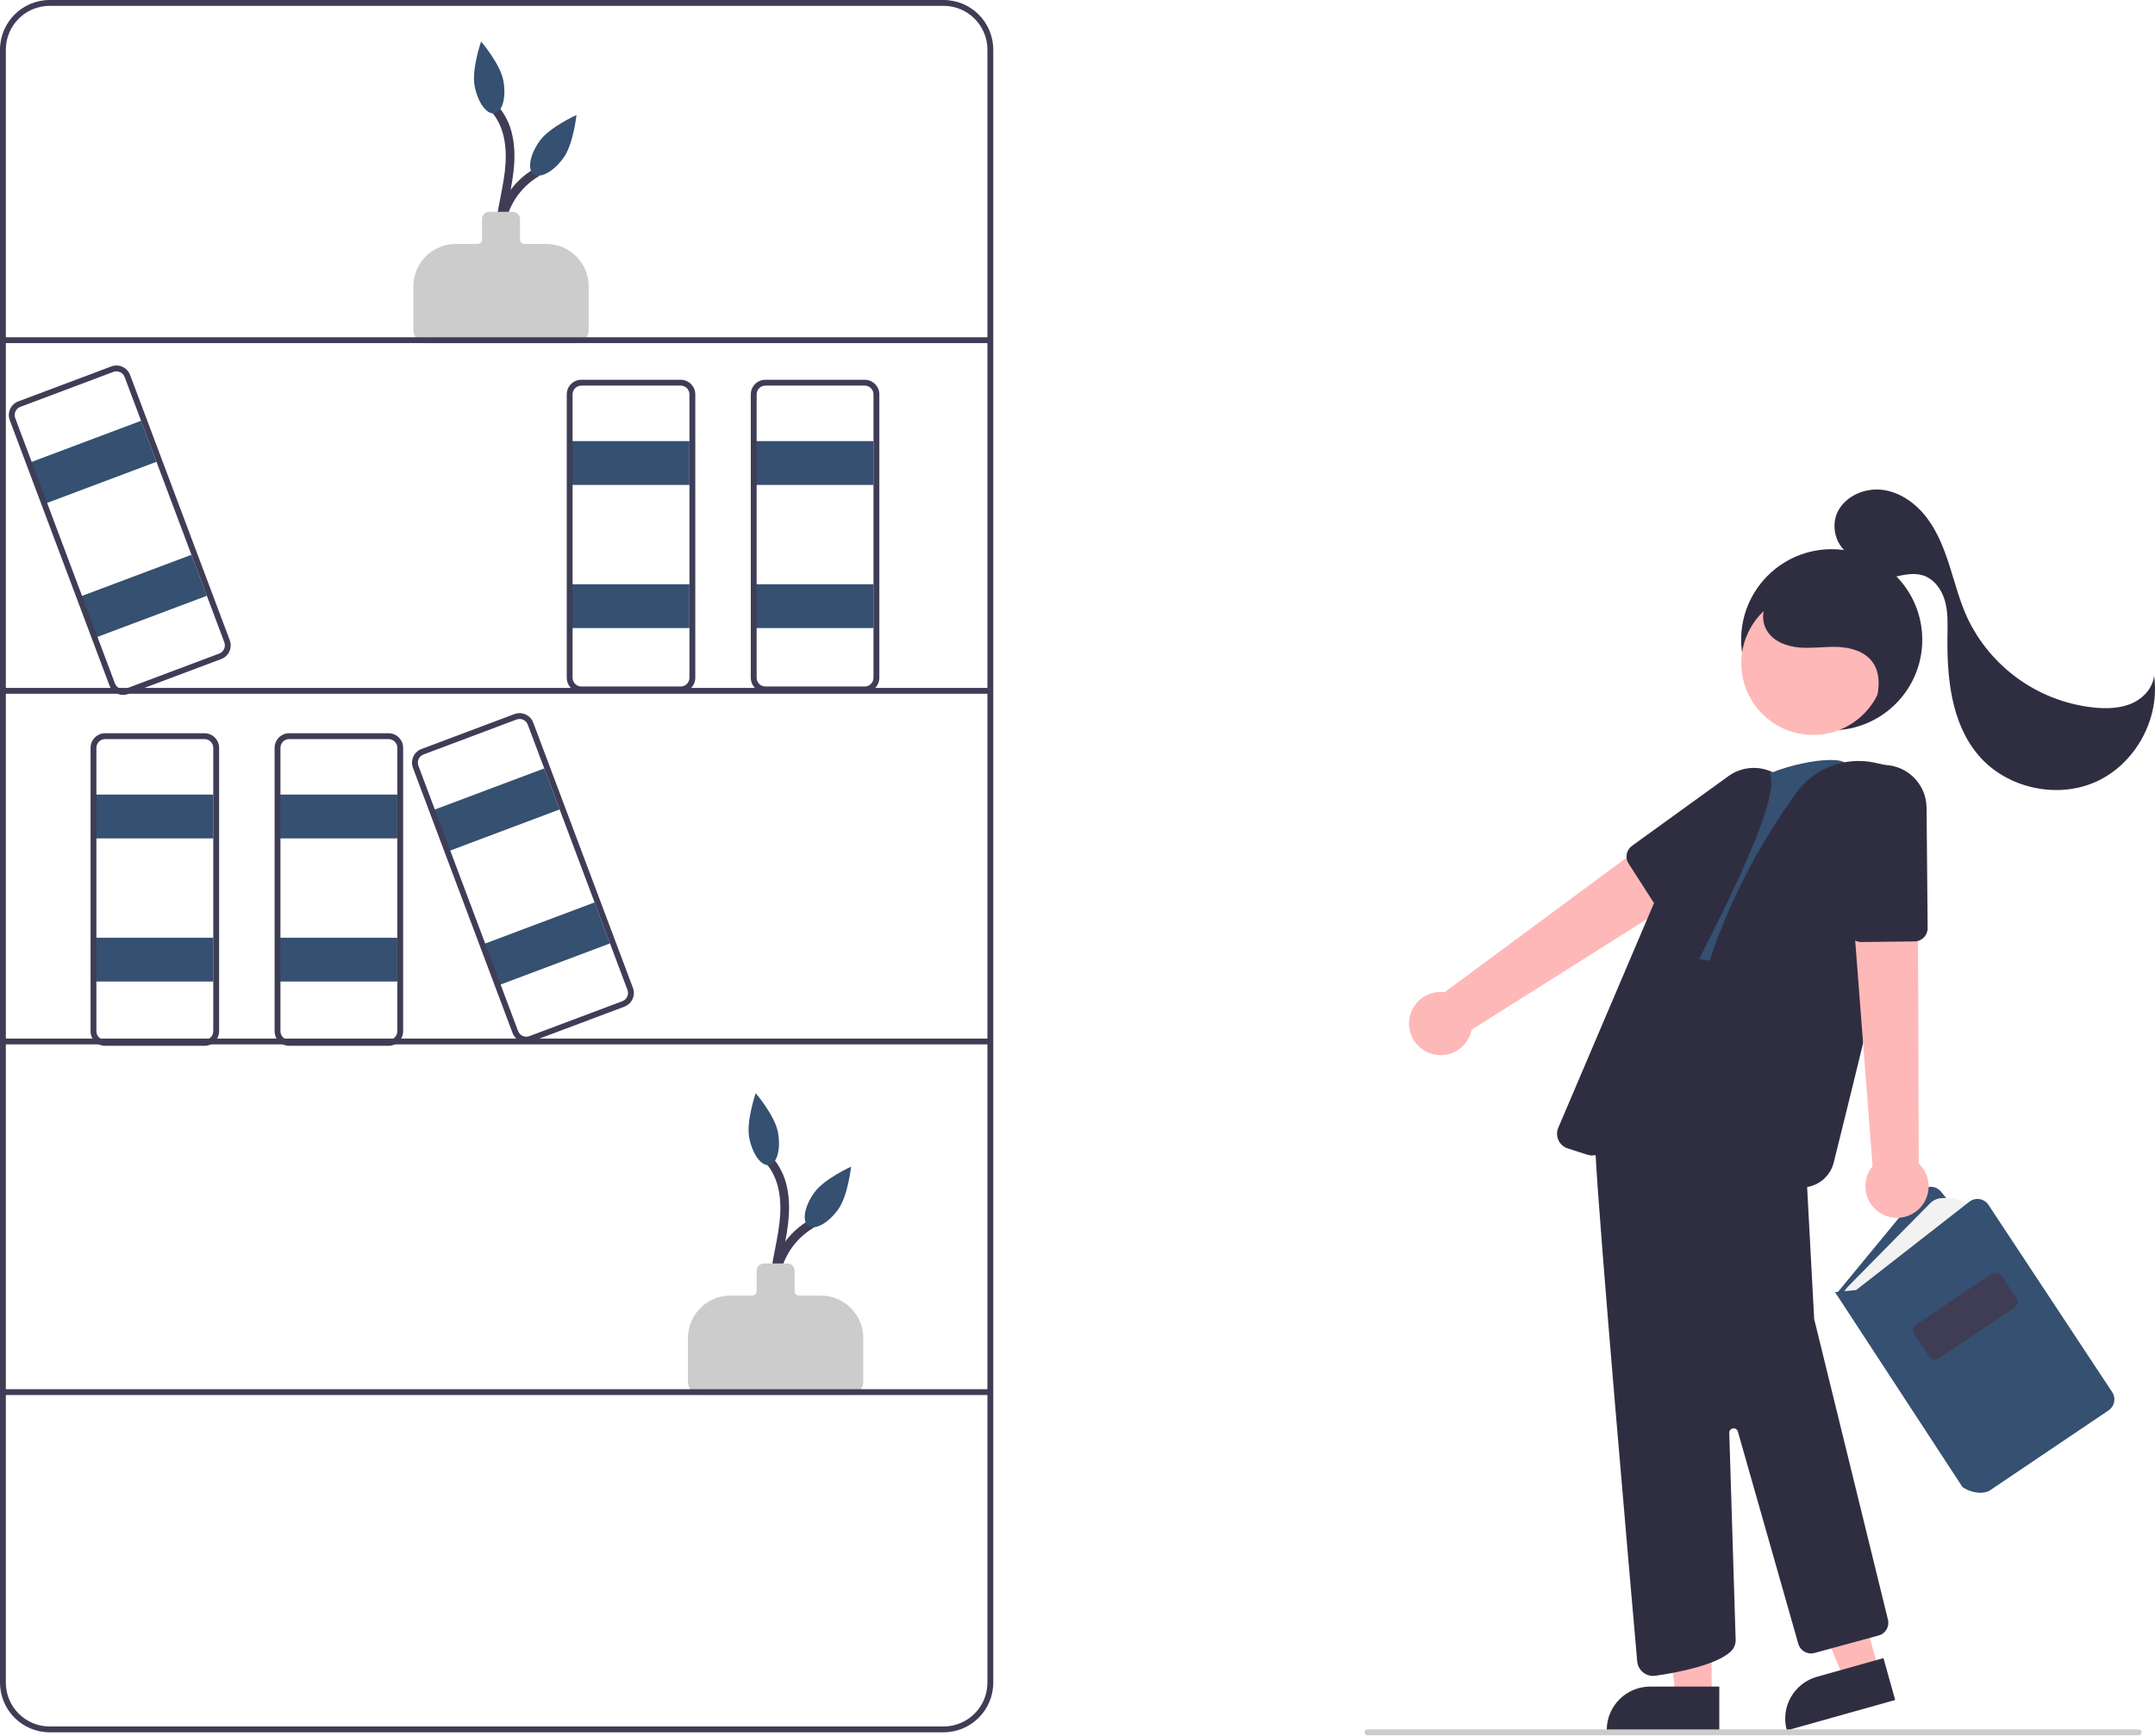
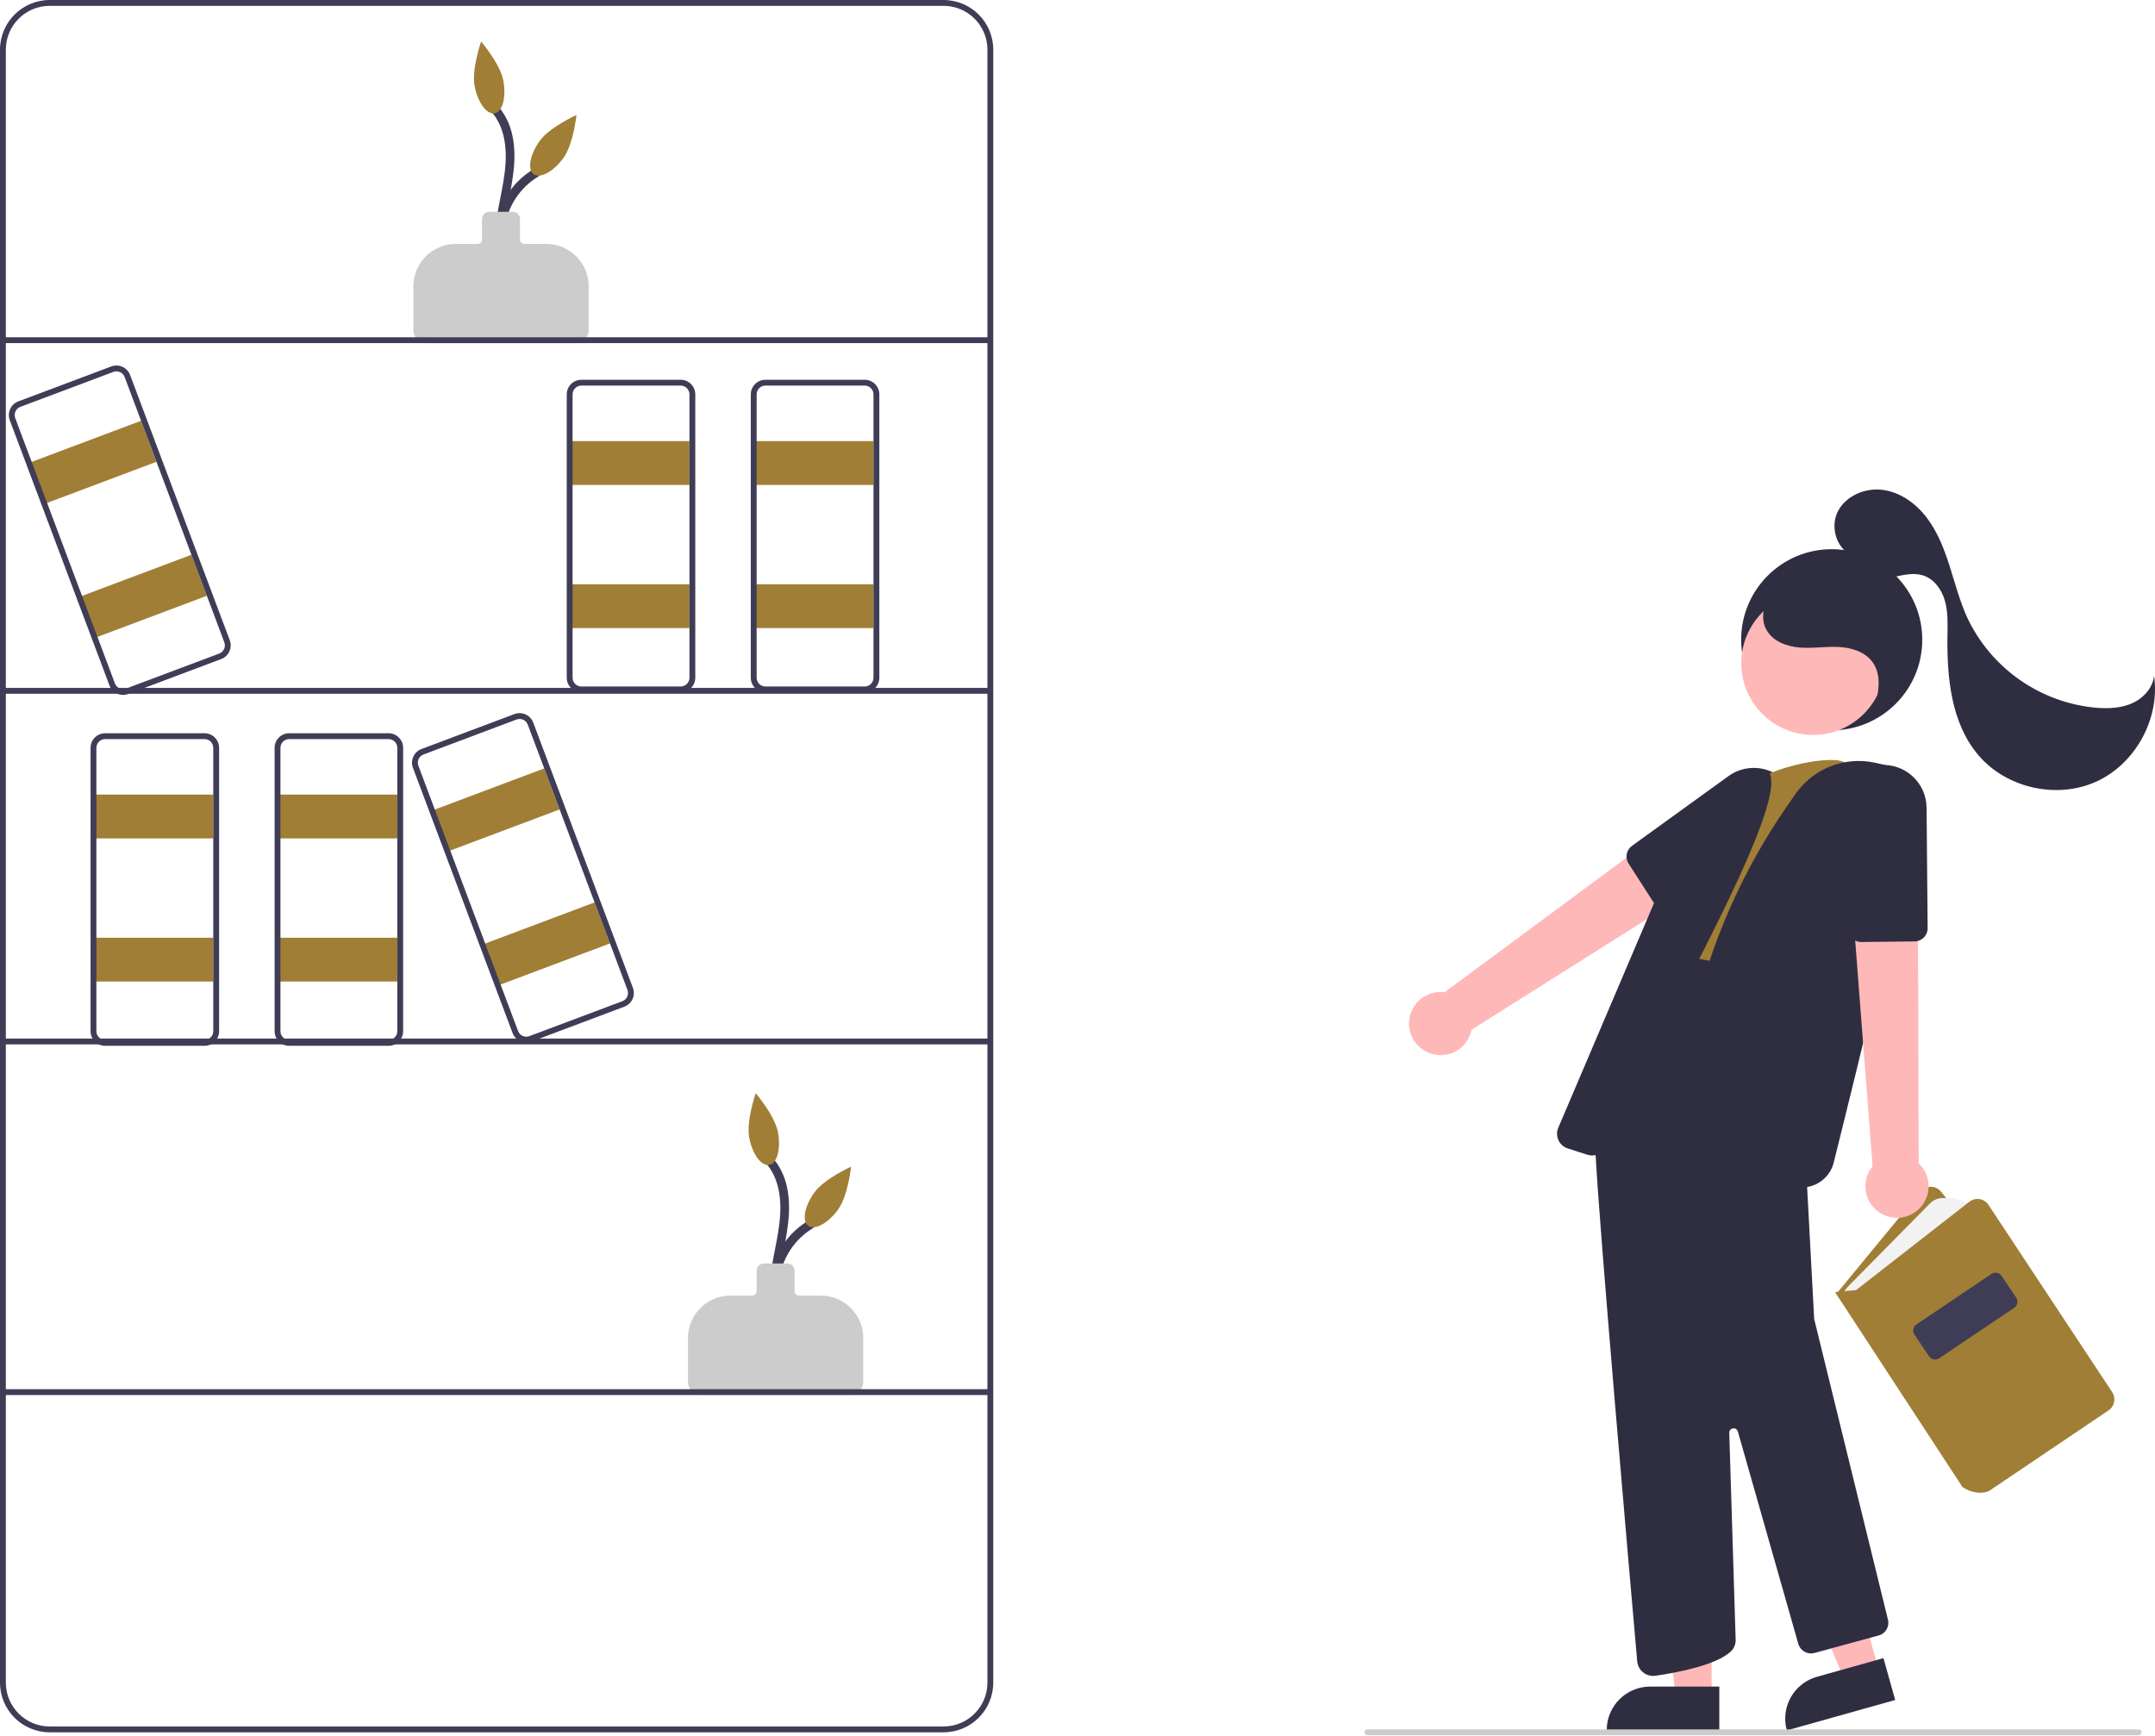
<svg xmlns="http://www.w3.org/2000/svg" width="737.666" height="594" viewBox="0 0 737.666 594" role="img" artist="Katerina Limpitsouni" source="https://undraw.co/">
  <path d="M499.593,603.574a24.3,24.3,0,0,1,9.743-30.085c1.647-1.002.141-3.597-1.514-2.59A27.008,27.008,0,0,0,497.003,605.088c.757,1.77,3.342.243,2.59-1.514Z" transform="translate(-231.1672 -153)" fill="#3f3d56" />
  <path d="M500.452,607.609c-4.046-7.168-3.094-15.747-1.639-23.499,1.519-8.092,3.511-16.309,1.788-24.539a22.527,22.527,0,0,0-5.353-10.734c-1.311-1.423-3.428.702-2.121,2.121,5.089,5.527,5.679,13.545,4.853,20.665-.974,8.399-3.733,16.583-3.39,25.117a27.202,27.202,0,0,0,3.272,12.382,1.501,1.501,0,0,0,2.59-1.514Z" transform="translate(-231.1672 -153)" fill="#3f3d56" />
  <path d="M522.167,630.5h-51a4.505,4.505,0,0,1-4.5-4.5V611.02A14.536,14.536,0,0,1,481.187,596.5h7.48a1.502,1.502,0,0,0,1.5-1.5v-7a2.503,2.503,0,0,1,2.5-2.5h8a2.503,2.503,0,0,1,2.5,2.5v7a1.502,1.502,0,0,0,1.5,1.5h7.48a14.536,14.536,0,0,1,14.52,14.52V626A4.505,4.505,0,0,1,522.167,630.5Z" transform="translate(-231.1672 -153)" fill="#ccc" />
-   <path d="M497.451,540.54c1.074,5.699-.256,10.733-2.969,11.244s-5.784-3.694-6.858-9.393,2.229-15.175,2.229-15.175S496.377,534.841,497.451,540.54Z" transform="translate(-231.1672 -153)" fill="#355070" />
-   <path d="M518.045,567.052c-3.4,4.697-7.97,7.193-10.207,5.573s-1.294-6.74,2.107-11.437,12.553-8.814,12.553-8.814S521.445,562.355,518.045,567.052Z" transform="translate(-231.1672 -153)" fill="#355070" />
+   <path d="M497.451,540.54c1.074,5.699-.256,10.733-2.969,11.244s-5.784-3.694-6.858-9.393,2.229-15.175,2.229-15.175S496.377,534.841,497.451,540.54Z" transform="translate(-231.1672 -153)" fill="#A07E36" />
+   <path d="M518.045,567.052c-3.4,4.697-7.97,7.193-10.207,5.573s-1.294-6.74,2.107-11.437,12.553-8.814,12.553-8.814S521.445,562.355,518.045,567.052Z" transform="translate(-231.1672 -153)" fill="#A07E36" />
  <path d="M405.593,243.574a24.3,24.3,0,0,1,9.743-30.085c1.647-1.002.141-3.597-1.514-2.59A27.008,27.008,0,0,0,403.003,245.088c.757,1.77,3.342.243,2.59-1.514Z" transform="translate(-231.1672 -153)" fill="#3f3d56" />
  <path d="M406.452,247.609c-4.046-7.168-3.094-15.747-1.639-23.499,1.519-8.092,3.511-16.309,1.788-24.539a22.527,22.527,0,0,0-5.353-10.734c-1.311-1.423-3.428.702-2.121,2.121,5.089,5.527,5.679,13.545,4.853,20.665-.974,8.399-3.733,16.583-3.39,25.117a27.202,27.202,0,0,0,3.272,12.382,1.501,1.501,0,0,0,2.59-1.514Z" transform="translate(-231.1672 -153)" fill="#3f3d56" />
  <path d="M428.167,270.5h-51a4.505,4.505,0,0,1-4.5-4.5V251.02A14.536,14.536,0,0,1,387.187,236.5h7.48a1.502,1.502,0,0,0,1.5-1.5v-7a2.503,2.503,0,0,1,2.5-2.5h8a2.503,2.503,0,0,1,2.5,2.5v7a1.502,1.502,0,0,0,1.5,1.5h7.48a14.536,14.536,0,0,1,14.52,14.52V266A4.505,4.505,0,0,1,428.167,270.5Z" transform="translate(-231.1672 -153)" fill="#ccc" />
-   <path d="M403.451,180.54c1.074,5.699-.256,10.733-2.969,11.244s-5.784-3.694-6.858-9.393,2.229-15.175,2.229-15.175S402.377,174.841,403.451,180.54Z" transform="translate(-231.1672 -153)" fill="#355070" />
-   <path d="M424.045,207.052c-3.4,4.697-7.97,7.193-10.207,5.573s-1.294-6.74,2.107-11.437,12.553-8.814,12.553-8.814S427.445,202.355,424.045,207.052Z" transform="translate(-231.1672 -153)" fill="#355070" />
-   <rect x="32" y="272" width="41" height="15" fill="#355070" />
-   <rect x="32" y="321" width="41" height="15" fill="#355070" />
+   <path d="M403.451,180.54c1.074,5.699-.256,10.733-2.969,11.244s-5.784-3.694-6.858-9.393,2.229-15.175,2.229-15.175S402.377,174.841,403.451,180.54Z" transform="translate(-231.1672 -153)" fill="#A07E36" />
+   <path d="M424.045,207.052c-3.4,4.697-7.97,7.193-10.207,5.573s-1.294-6.74,2.107-11.437,12.553-8.814,12.553-8.814S427.445,202.355,424.045,207.052Z" transform="translate(-231.1672 -153)" fill="#A07E36" />
+   <rect x="32" y="272" width="41" height="15" fill="#A07E36" />
+   <rect x="32" y="321" width="41" height="15" fill="#A07E36" />
  <path d="M554.167,746h-306a17.019,17.019,0,0,1-17-17V170a17.019,17.019,0,0,1,17-17h306a17.019,17.019,0,0,1,17,17V729A17.019,17.019,0,0,1,554.167,746Zm-306-591a15.017,15.017,0,0,0-15,15V729a15.017,15.017,0,0,0,15,15h306a15.017,15.017,0,0,0,15-15V170a15.017,15.017,0,0,0-15-15Z" transform="translate(-231.1672 -153)" fill="#3f3d56" />
  <rect x="1" y="115.453" width="338" height="2" fill="#3f3d56" />
  <rect x="1" y="235.484" width="338" height="2" fill="#3f3d56" />
  <rect x="1" y="355.516" width="338" height="2" fill="#3f3d56" />
  <rect x="1" y="475.547" width="338" height="2" fill="#3f3d56" />
  <path d="M301.167,511h-34a5.006,5.006,0,0,1-5-5V409a5.006,5.006,0,0,1,5-5h34a5.006,5.006,0,0,1,5,5v97A5.006,5.006,0,0,1,301.167,511Zm-34-105a3.003,3.003,0,0,0-3,3v97a3.003,3.003,0,0,0,3,3h34a3.003,3.003,0,0,0,3-3V409a3.003,3.003,0,0,0-3-3Z" transform="translate(-231.1672 -153)" fill="#3f3d56" />
-   <rect x="95" y="272" width="41" height="15" fill="#355070" />
-   <rect x="95" y="321" width="41" height="15" fill="#355070" />
+   <rect x="95" y="272" width="41" height="15" fill="#A07E36" />
+   <rect x="95" y="321" width="41" height="15" fill="#A07E36" />
  <path d="M364.167,511h-34a5.006,5.006,0,0,1-5-5V409a5.006,5.006,0,0,1,5-5h34a5.006,5.006,0,0,1,5,5v97A5.006,5.006,0,0,1,364.167,511Zm-34-105a3.003,3.003,0,0,0-3,3v97a3.003,3.003,0,0,0,3,3h34a3.003,3.003,0,0,0,3-3V409a3.003,3.003,0,0,0-3-3Z" transform="translate(-231.1672 -153)" fill="#3f3d56" />
-   <rect x="195" y="151" width="41" height="15" fill="#355070" />
-   <rect x="195" y="200" width="41" height="15" fill="#355070" />
+   <rect x="195" y="151" width="41" height="15" fill="#A07E36" />
+   <rect x="195" y="200" width="41" height="15" fill="#A07E36" />
  <path d="M464.167,390h-34a5.006,5.006,0,0,1-5-5V288a5.006,5.006,0,0,1,5-5h34a5.006,5.006,0,0,1,5,5v97A5.006,5.006,0,0,1,464.167,390Zm-34-105a3.003,3.003,0,0,0-3,3v97a3.003,3.003,0,0,0,3,3h34a3.003,3.003,0,0,0,3-3V288a3.003,3.003,0,0,0-3-3Z" transform="translate(-231.1672 -153)" fill="#3f3d56" />
-   <rect x="258" y="151" width="41" height="15" fill="#355070" />
-   <rect x="258" y="200" width="41" height="15" fill="#355070" />
+   <rect x="258" y="151" width="41" height="15" fill="#A07E36" />
+   <rect x="258" y="200" width="41" height="15" fill="#A07E36" />
  <path d="M527.167,390h-34a5.006,5.006,0,0,1-5-5V288a5.006,5.006,0,0,1,5-5h34a5.006,5.006,0,0,1,5,5v97A5.006,5.006,0,0,1,527.167,390Zm-34-105a3.003,3.003,0,0,0-3,3v97a3.003,3.003,0,0,0,3,3h34a3.003,3.003,0,0,0,3-3V288a3.003,3.003,0,0,0-3-3Z" transform="translate(-231.1672 -153)" fill="#3f3d56" />
-   <rect x="380.405" y="422.774" width="41" height="15" transform="translate(-356.897 15.51816) rotate(-20.59468)" fill="#355070" />
-   <rect x="397.641" y="468.642" width="41" height="15" transform="translate(-371.9299 24.51236) rotate(-20.59468)" fill="#355070" />
+   <rect x="380.405" y="422.774" width="41" height="15" transform="translate(-356.897 15.51816) rotate(-20.59468)" fill="#A07E36" />
+   <rect x="397.641" y="468.642" width="41" height="15" transform="translate(-371.9299 24.51236) rotate(-20.59468)" fill="#A07E36" />
  <path d="M411.311,509.883a5.009,5.009,0,0,1-4.678-3.244L372.513,415.838a5.006,5.006,0,0,1,2.922-6.439l31.827-11.959a4.999,4.999,0,0,1,6.439,2.922l34.12,90.801a5.006,5.006,0,0,1-2.922,6.439h-0l-31.827,11.959A4.996,4.996,0,0,1,411.311,509.883Zm-2.289-110.765a3.006,3.006,0,0,0-1.057.193L376.138,411.271a3.004,3.004,0,0,0-1.753,3.864l34.12,90.801a3,3,0,0,0,3.864,1.753L444.196,495.729a3.004,3.004,0,0,0,1.753-3.864l-34.12-90.801a3.006,3.006,0,0,0-2.807-1.946Z" transform="translate(-231.1672 -153)" fill="#3f3d56" />
-   <rect x="242.405" y="303.774" width="41" height="15" transform="translate(-323.8574 -40.62902) rotate(-20.59468)" fill="#355070" />
-   <rect x="259.641" y="349.642" width="41" height="15" transform="translate(-338.8904 -31.63483) rotate(-20.59468)" fill="#355070" />
+   <rect x="242.405" y="303.774" width="41" height="15" transform="translate(-323.8574 -40.62902) rotate(-20.59468)" fill="#A07E36" />
+   <rect x="259.641" y="349.642" width="41" height="15" transform="translate(-338.8904 -31.63483) rotate(-20.59468)" fill="#A07E36" />
  <path d="M273.311,390.883a5.009,5.009,0,0,1-4.678-3.244L234.513,296.838a5.006,5.006,0,0,1,2.922-6.439l31.827-11.959a4.999,4.999,0,0,1,6.439,2.922l34.12,90.801a5.006,5.006,0,0,1-2.922,6.439h-0l-31.827,11.959A4.996,4.996,0,0,1,273.311,390.883Zm-2.289-110.765a3.006,3.006,0,0,0-1.057.193L238.138,292.271a3.004,3.004,0,0,0-1.753,3.864l34.12,90.801a3,3,0,0,0,3.864,1.753L306.196,376.729a3.004,3.004,0,0,0,1.753-3.864l-34.12-90.801a3.006,3.006,0,0,0-2.807-1.946Z" transform="translate(-231.1672 -153)" fill="#3f3d56" />
  <circle cx="627" cy="219" r="31" fill="#2f2e41" />
  <path d="M720.448,513.471a10.743,10.743,0,0,0,14.424-7.956l85.237-53.778-15.514-17.467-78.943,58.391a10.801,10.801,0,0,0-5.203,20.811Z" transform="translate(-231.1672 -153)" fill="#ffb8b8" />
  <path d="M802.313,466.034a4.504,4.504,0,0,1-3.793-2.063l-9.871-15.339a4.501,4.501,0,0,1,1.148-6.082l33.03-23.873a14.789,14.789,0,1,1,16.63,24.445l-34.729,22.205A4.466,4.466,0,0,1,802.313,466.034Z" transform="translate(-231.1672 -153)" fill="#2f2e41" />
  <polygon points="585.894 580.85 573.635 580.849 567.802 533.561 585.897 533.562 585.894 580.85" fill="#ffb8b8" />
  <path d="M564.877,577.346h23.644a0,0,0,0,1,0,0v14.887a0,0,0,0,1,0,0H549.991a0,0,0,0,1,0,0v0A14.887,14.887,0,0,1,564.877,577.346Z" fill="#2f2e41" />
  <polygon points="643.128 571.684 631.324 574.998 612.926 531.047 630.347 526.156 643.128 571.684" fill="#ffb8b8" />
  <path d="M854.962,725.532h23.644a0,0,0,0,1,0,0v14.887a0,0,0,0,1,0,0H840.076a0,0,0,0,1,0,0v0A14.887,14.887,0,0,1,854.962,725.532Z" transform="translate(-397.2878 106.5326) rotate(-15.68037)" fill="#2f2e41" />
-   <path d="M907.327,652.113l-47.596-56.171,28.881-35.044a4.5,4.5,0,0,1,6.961.021l43.702,53.634Z" transform="translate(-231.1672 -153)" fill="#355070" />
+   <path d="M907.327,652.113l-47.596-56.171,28.881-35.044a4.5,4.5,0,0,1,6.961.021l43.702,53.634Z" transform="translate(-231.1672 -153)" fill="#A07E36" />
  <path d="M861.651,596.36h0a15.942,15.942,0,0,1,2.586-3.453l27.567-27.948a6.134,6.134,0,0,1,4.076-1.83c3.15-.149,8.316.17,9.756,3.625l-37.218,30.451Z" transform="translate(-231.1672 -153)" fill="#f2f2f2" />
-   <path d="M908.981,663.999a11.431,11.431,0,0,1-5.958-1.887l-.132-.136-43.592-66.669,7.233-.699,38.767-30.238a4.5,4.5,0,0,1,6.522,1.067l42.376,64.138a4.513,4.513,0,0,1-1.238,6.211l-41.006,27.65A7.949,7.949,0,0,1,908.981,663.999Z" transform="translate(-231.1672 -153)" fill="#355070" />
+   <path d="M908.981,663.999a11.431,11.431,0,0,1-5.958-1.887l-.132-.136-43.592-66.669,7.233-.699,38.767-30.238a4.5,4.5,0,0,1,6.522,1.067l42.376,64.138a4.513,4.513,0,0,1-1.238,6.211l-41.006,27.65A7.949,7.949,0,0,1,908.981,663.999Z" transform="translate(-231.1672 -153)" fill="#A07E36" />
  <path d="M893.564,618.394a2.499,2.499,0,0,1-2.077-1.103l-5.008-7.438a2.504,2.504,0,0,1,.678-3.471l25.691-17.296a2.505,2.505,0,0,1,3.47.678l5.008,7.438a2.504,2.504,0,0,1-.678,3.471l-25.691,17.296A2.491,2.491,0,0,1,893.564,618.394Z" transform="translate(-231.1672 -153)" fill="#3f3d56" />
  <path d="M797.029,726.698a5.479,5.479,0,0,1-5.439-5.004c-2.182-24.785-13.127-149.7-14.328-174.927-1.334-28.029,21.993-72.371,22.229-72.815l.161-.305,11.53,1.44v1.341l10.974,1.291,21.238,2.056,6.08,74.318,2.688,50.402L877.423,707.439a4.476,4.476,0,0,1-3.186,5.414l-21.983,5.995a4.519,4.519,0,0,1-5.512-3.109l-20.698-72.707a1.5,1.5,0,0,0-2.942.457l2.189,70.896a5.343,5.343,0,0,1-1.617,3.912c-5.039,4.732-18.354,7.259-25.841,8.344A5.579,5.579,0,0,1,797.029,726.698Z" transform="translate(-231.1672 -153)" fill="#2f2e41" />
-   <path d="M863.086,414.392c-3.488-3.636-26.473,1.361-31.576,6.718l-34.936,57.106,57.778,10.749L867.117,416.408Z" transform="translate(-231.1672 -153)" fill="#355070" />
+   <path d="M863.086,414.392c-3.488-3.636-26.473,1.361-31.576,6.718l-34.936,57.106,57.778,10.749L867.117,416.408Z" transform="translate(-231.1672 -153)" fill="#A07E36" />
  <path d="M847.942,559.479a11.248,11.248,0,0,1-3.657-.609c-3.357-1.151-7.471-2.356-12.228-3.579-20.834-5.357-28.189-22.51-21.862-50.98l.16-.723A210.734,210.734,0,0,1,843.311,428.325l2.45-3.52a26.398,26.398,0,0,1,27.045-10.756c9.374,1.934,14.407,4.735,14.96,8.328,1.085,7.05-19.854,92.27-28.907,128.582a11.235,11.235,0,0,1-10.918,8.52Z" transform="translate(-231.1672 -153)" fill="#2f2e41" />
  <path d="M776.171,548.539a5.283,5.283,0,0,1-1.605-.25l-6.753-2.16a5.269,5.269,0,0,1-3.24-7.082L800.404,454.943a78.693,78.693,0,0,1,34.124-37.827h0a1.841,1.841,0,0,1,1.461-.137,1.657,1.657,0,0,1,1.005.892c4.214,9.271-18.722,53.144-37.152,88.396-9.437,18.051-17.587,33.641-18.515,38.086a5.263,5.263,0,0,1-5.156,4.187Z" transform="translate(-231.1672 -153)" fill="#2f2e41" />
  <path d="M887.026,567.703a10.743,10.743,0,0,0,.921-16.447l-.285-100.784-23.04,3.866,7.536,97.902A10.801,10.801,0,0,0,887.026,567.703Z" transform="translate(-231.1672 -153)" fill="#ffb8b8" />
  <path d="M868.266,475.477a4.499,4.499,0,0,1-4.489-4.203l-2.68-40.666A14.807,14.807,0,0,1,874.882,414.877a14.79,14.79,0,0,1,15.761,14.626l.364,41.22a4.509,4.509,0,0,1-4.447,4.54l-18.239.214Z" transform="translate(-231.1672 -153)" fill="#2f2e41" />
  <circle cx="620.614" cy="227.016" r="24.561" fill="#ffb8b8" />
  <path d="M872.203,397.202c1.832-5.83,3.514-12.703-.112-17.623-2.612-3.545-7.302-4.917-11.701-5.113s-8.81.549-13.199.2-9.028-2.081-11.258-5.878c-2.891-4.923-.442-11.704,4.206-15.02s10.788-3.778,16.445-3.006a35.477,35.477,0,0,1,19.292,8.63c5.258,4.853,8.685,11.848,8.533,19.002s-4.165,14.278-10.559,17.49" transform="translate(-231.1672 -153)" fill="#2f2e41" />
  <path d="M866.079,343.534c-5.88-1.811-8.592-9.585-5.962-15.147s9.351-8.475,15.454-7.7,11.481,4.69,15.191,9.599,5.947,10.759,7.812,16.622,3.416,11.853,5.963,17.453a54.168,54.168,0,0,0,44.45,30.943c4.129.299,8.414.085,12.177-1.641s6.919-5.205,7.34-9.324c2.142,14.629-6.369,30.176-19.846,36.255s-30.765,2.168-40.313-9.12c-9.331-11.031-10.776-26.606-10.552-41.052.062-3.962.208-7.998-.887-11.806s-3.685-7.429-7.458-8.638c-3.044-.976-6.341-.272-9.462.419s-6.435,1.358-9.457.315-5.455-4.479-4.237-7.435" transform="translate(-231.1672 -153)" fill="#2f2e41" />
  <path d="M963.25,747h-264a1,1,0,1,1,0-2h264a1,1,0,0,1,0,2Z" transform="translate(-231.1672 -153)" fill="#ccc" />
</svg>
